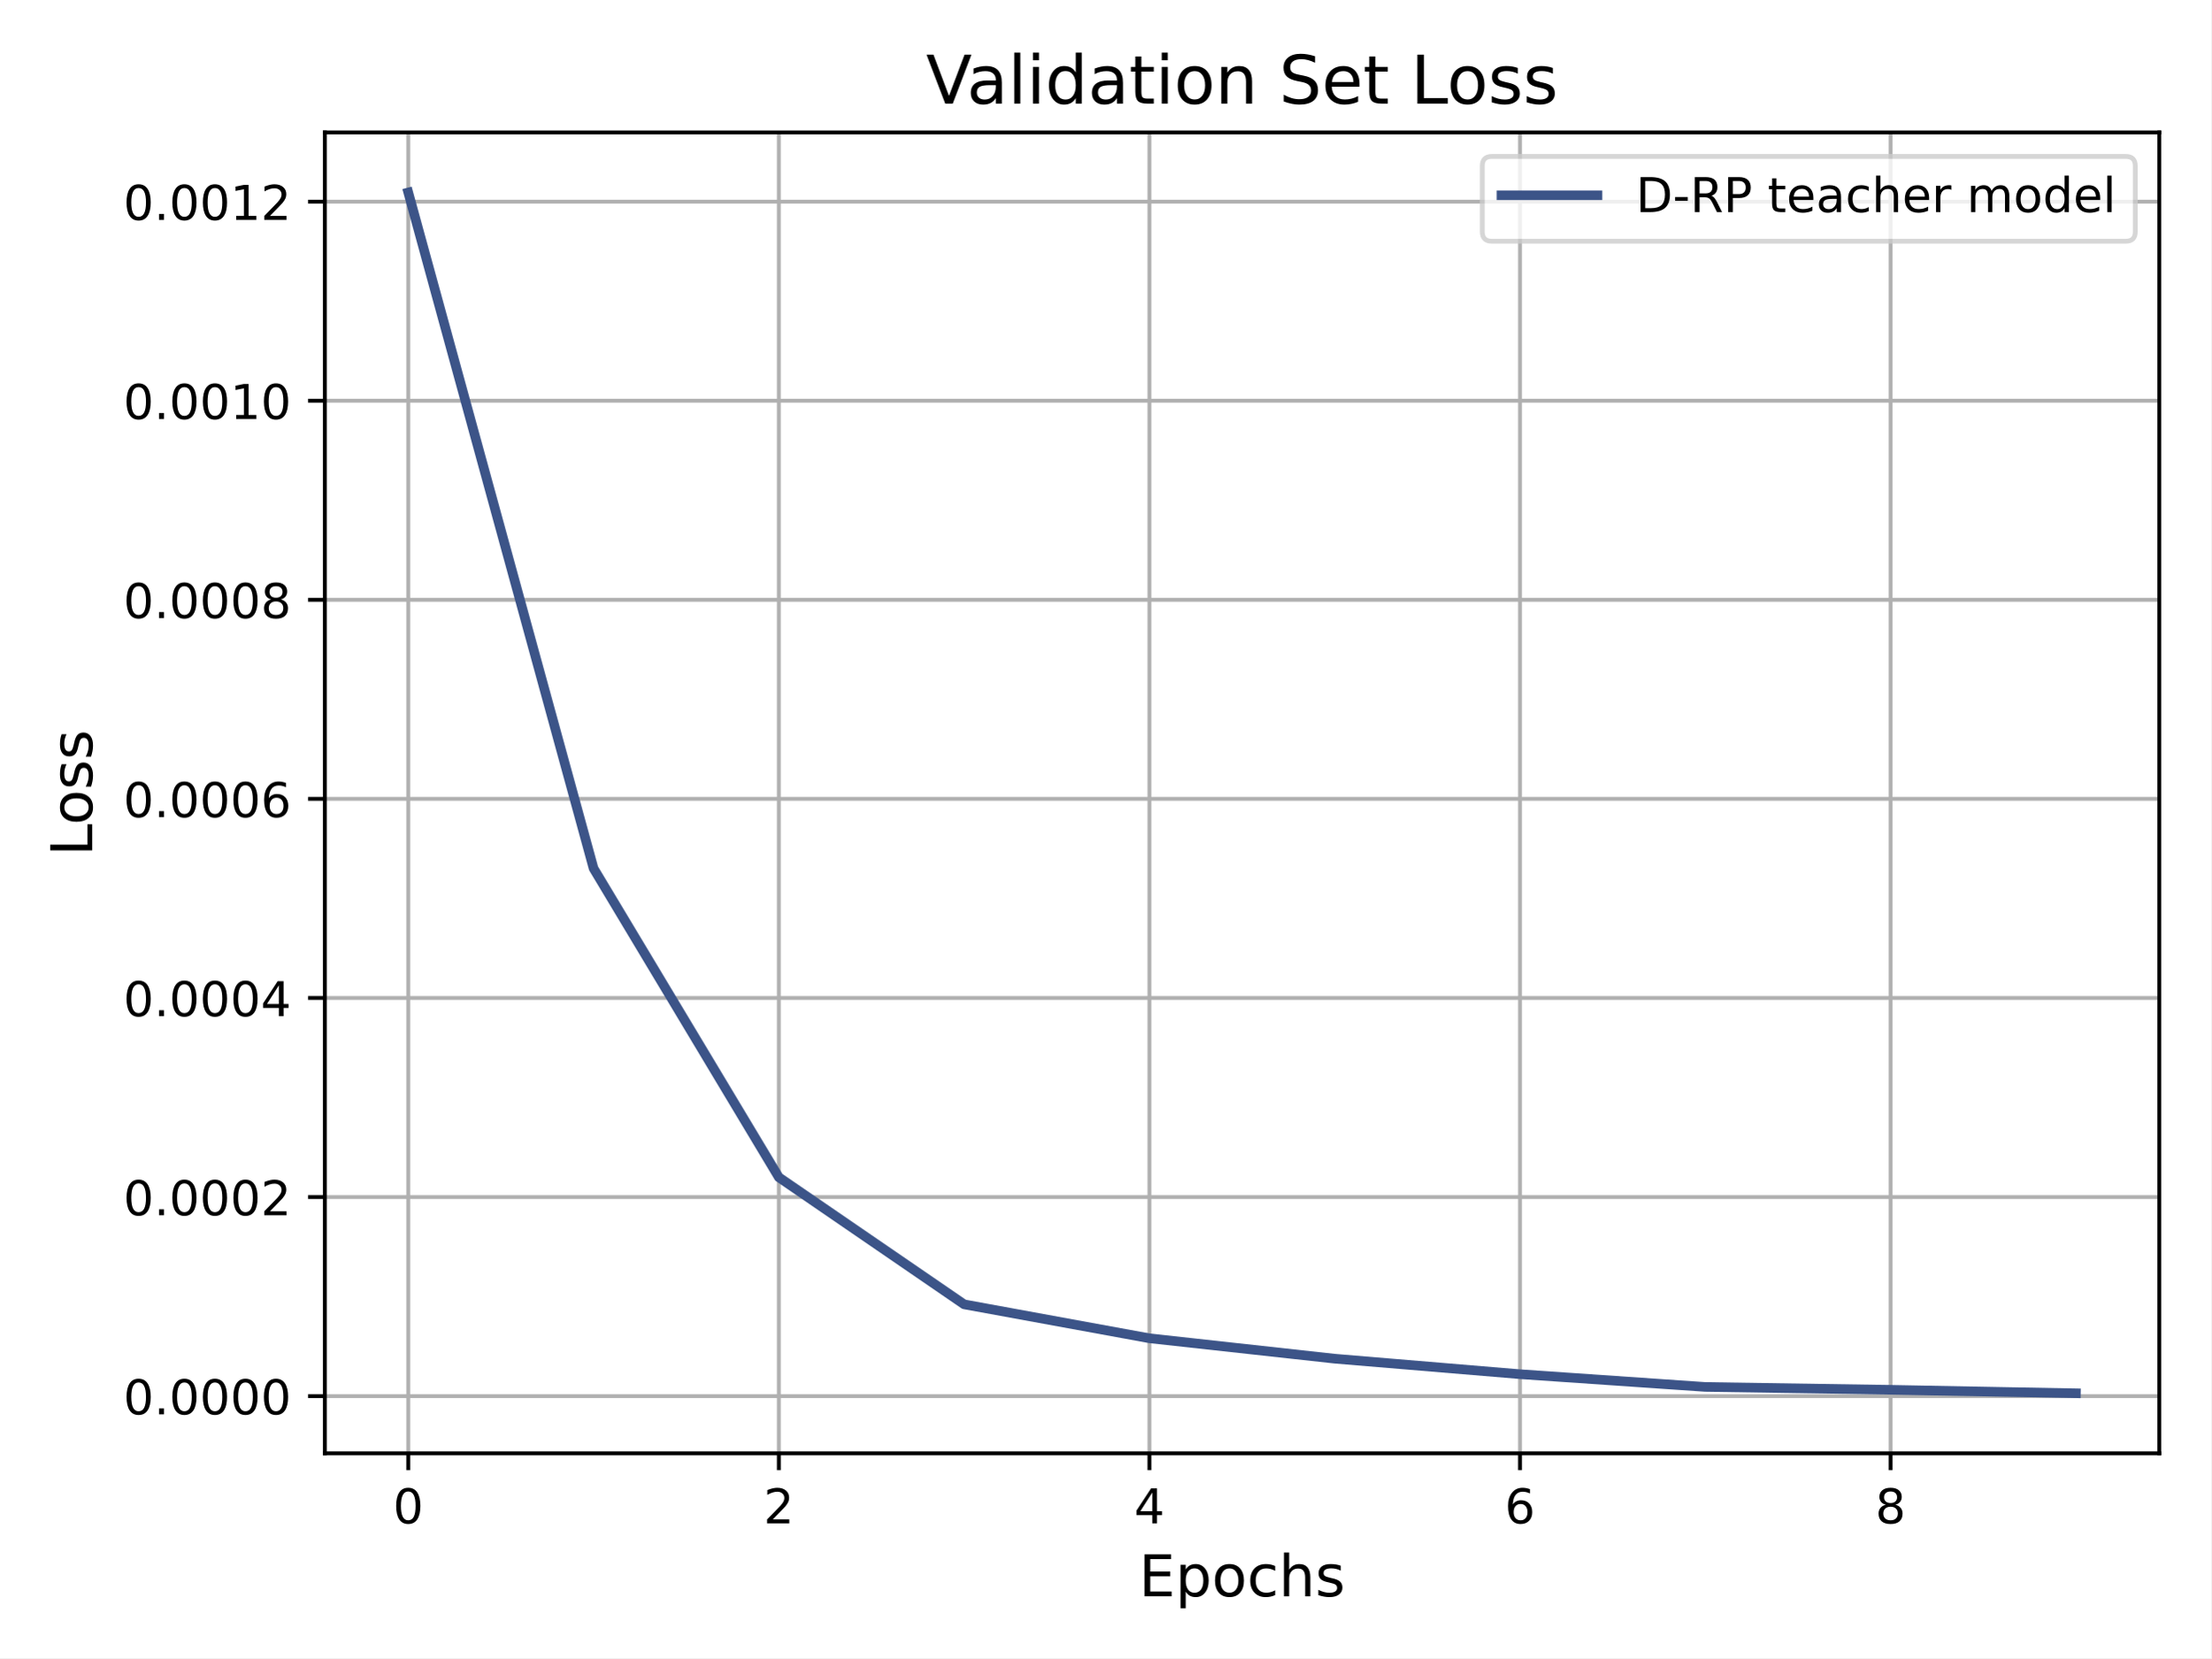
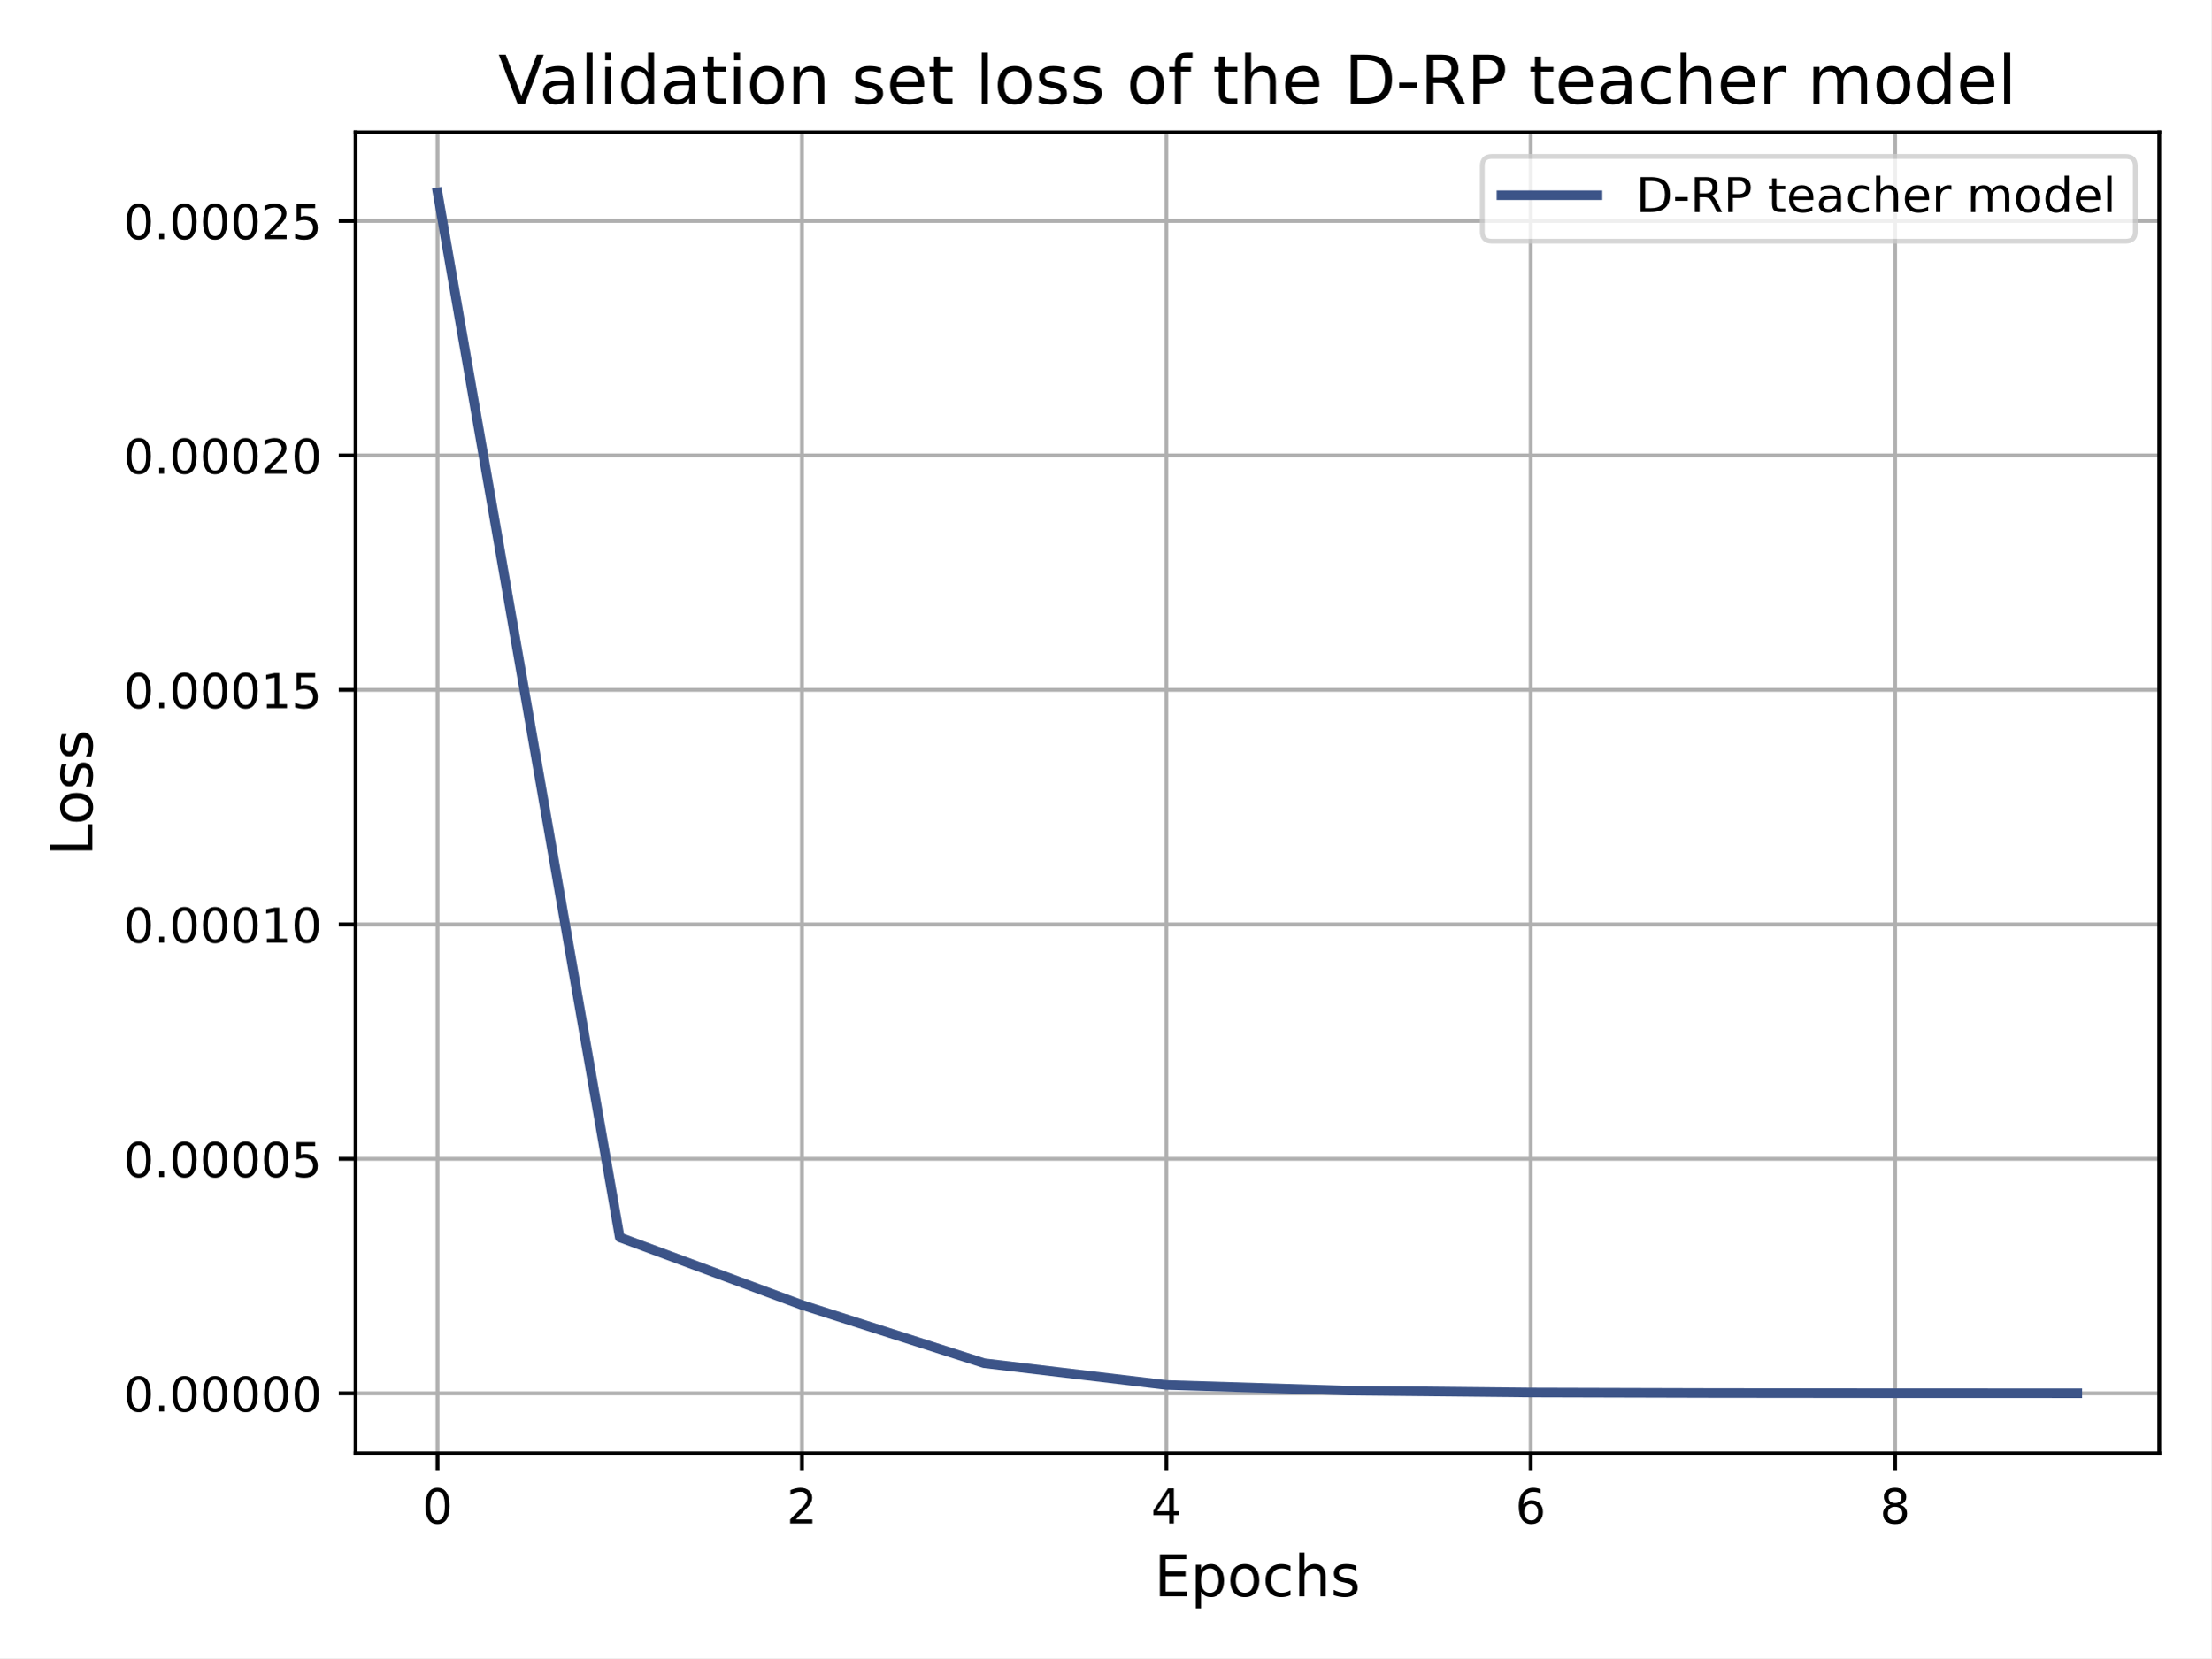
<svg xmlns="http://www.w3.org/2000/svg" xmlns:xlink="http://www.w3.org/1999/xlink" width="460.8pt" height="345.6pt" viewBox="0 0 460.8 345.6" version="1.1">
  <defs>
    <style type="text/css">*{stroke-linejoin: round; stroke-linecap: butt}</style>
  </defs>
  <g id="figure_1">
    <g id="patch_1">
      <path d="M 0 345.6  L 460.8 345.6  L 460.8 0  L 0 0  z " style="fill: #ffffff" />
    </g>
    <g id="axes_1">
      <g id="patch_2">
-         <path d="M 67.7 302.92  L 450 302.92  L 450 27.6  L 67.7 27.6  z " style="fill: #ffffff" />
+         <path d="M 74.09 302.92  L 450 302.92  L 450 27.6  L 74.09 27.6  z " style="fill: #ffffff" />
      </g>
      <g id="matplotlib.axis_1">
        <g id="xtick_1">
          <g id="line2d_1">
-             <path d="M 85.077 302.92  L 85.077 27.6  " clip-path="url(#p0c17737731)" style="fill: none; stroke: #b0b0b0; stroke-width: 0.8; stroke-linecap: square" />
+             <path d="M 91.177 302.92  L 91.177 27.6  " clip-path="url(#p34376046c5)" style="fill: none; stroke: #b0b0b0; stroke-width: 0.8; stroke-linecap: square" />
          </g>
          <g id="line2d_2">
            <defs>
-               <path id="m0d23c3c24a" d="M 0 0  L 0 3.5  " style="stroke: #000000; stroke-width: 0.8" />
+               <path id="m41cf07ae36" d="M 0 0  L 0 3.5  " style="stroke: #000000; stroke-width: 0.8" />
            </defs>
            <g>
-               <use xlink:href="#m0d23c3c24a" x="85.077" y="302.92" style="stroke: #000000; stroke-width: 0.8" />
+               <use xlink:href="#m41cf07ae36" x="91.177" y="302.92" style="stroke: #000000; stroke-width: 0.8" />
            </g>
          </g>
          <g id="text_1">
-             <g transform="translate(81.89602 317.5184)scale(0.1 -0.1)">
+             <g transform="translate(87.99557 317.5184)scale(0.1 -0.1)">
              <defs>
                <path id="DejaVuSans-30" d="M 2034 4250  Q 1547 4250 1301 3770  Q 1056 3291 1056 2328  Q 1056 1369 1301 889  Q 1547 409 2034 409  Q 2525 409 2770 889  Q 3016 1369 3016 2328  Q 3016 3291 2770 3770  Q 2525 4250 2034 4250  z M 2034 4750  Q 2819 4750 3233 4129  Q 3647 3509 3647 2328  Q 3647 1150 3233 529  Q 2819 -91 2034 -91  Q 1250 -91 836 529  Q 422 1150 422 2328  Q 422 3509 836 4129  Q 1250 4750 2034 4750  z " transform="scale(0.015625)" />
              </defs>
              <use xlink:href="#DejaVuSans-30" />
            </g>
          </g>
        </g>
        <g id="xtick_2">
          <g id="line2d_3">
-             <path d="M 162.31 302.92  L 162.31 27.6  " clip-path="url(#p0c17737731)" style="fill: none; stroke: #b0b0b0; stroke-width: 0.8; stroke-linecap: square" />
+             <path d="M 167.118 302.92  L 167.118 27.6  " clip-path="url(#p34376046c5)" style="fill: none; stroke: #b0b0b0; stroke-width: 0.8; stroke-linecap: square" />
          </g>
          <g id="line2d_4">
            <g>
-               <use xlink:href="#m0d23c3c24a" x="162.31" y="302.92" style="stroke: #000000; stroke-width: 0.8" />
+               <use xlink:href="#m41cf07ae36" x="167.118" y="302.92" style="stroke: #000000; stroke-width: 0.8" />
            </g>
          </g>
          <g id="text_2">
-             <g transform="translate(159.1283 317.5184)scale(0.1 -0.1)">
+             <g transform="translate(163.937 317.5184)scale(0.1 -0.1)">
              <defs>
                <path id="DejaVuSans-32" d="M 1228 531  L 3431 531  L 3431 0  L 469 0  L 469 531  Q 828 903 1448 1529  Q 2069 2156 2228 2338  Q 2531 2678 2651 2914  Q 2772 3150 2772 3378  Q 2772 3750 2511 3984  Q 2250 4219 1831 4219  Q 1534 4219 1204 4116  Q 875 4013 500 3803  L 500 4441  Q 881 4594 1212 4672  Q 1544 4750 1819 4750  Q 2544 4750 2975 4387  Q 3406 4025 3406 3419  Q 3406 3131 3298 2873  Q 3191 2616 2906 2266  Q 2828 2175 2409 1742  Q 1991 1309 1228 531  z " transform="scale(0.015625)" />
              </defs>
              <use xlink:href="#DejaVuSans-32" />
            </g>
          </g>
        </g>
        <g id="xtick_3">
          <g id="line2d_5">
-             <path d="M 239.542 302.92  L 239.542 27.6  " clip-path="url(#p0c17737731)" style="fill: none; stroke: #b0b0b0; stroke-width: 0.8; stroke-linecap: square" />
+             <path d="M 243.06 302.92  L 243.06 27.6  " clip-path="url(#p34376046c5)" style="fill: none; stroke: #b0b0b0; stroke-width: 0.8; stroke-linecap: square" />
          </g>
          <g id="line2d_6">
            <g>
-               <use xlink:href="#m0d23c3c24a" x="239.542" y="302.92" style="stroke: #000000; stroke-width: 0.8" />
+               <use xlink:href="#m41cf07ae36" x="243.06" y="302.92" style="stroke: #000000; stroke-width: 0.8" />
            </g>
          </g>
          <g id="text_3">
-             <g transform="translate(236.3607 317.5184)scale(0.1 -0.1)">
+             <g transform="translate(239.8784 317.5184)scale(0.1 -0.1)">
              <defs>
                <path id="DejaVuSans-34" d="M 2419 4116  L 825 1625  L 2419 1625  L 2419 4116  z M 2253 4666  L 3047 4666  L 3047 1625  L 3713 1625  L 3713 1100  L 3047 1100  L 3047 0  L 2419 0  L 2419 1100  L 313 1100  L 313 1709  L 2253 4666  z " transform="scale(0.015625)" />
              </defs>
              <use xlink:href="#DejaVuSans-34" />
            </g>
          </g>
        </g>
        <g id="xtick_4">
          <g id="line2d_7">
-             <path d="M 316.774 302.92  L 316.774 27.6  " clip-path="url(#p0c17737731)" style="fill: none; stroke: #b0b0b0; stroke-width: 0.8; stroke-linecap: square" />
+             <path d="M 319.001 302.92  L 319.001 27.6  " clip-path="url(#p34376046c5)" style="fill: none; stroke: #b0b0b0; stroke-width: 0.8; stroke-linecap: square" />
          </g>
          <g id="line2d_8">
            <g>
-               <use xlink:href="#m0d23c3c24a" x="316.774" y="302.92" style="stroke: #000000; stroke-width: 0.8" />
+               <use xlink:href="#m41cf07ae36" x="319.001" y="302.92" style="stroke: #000000; stroke-width: 0.8" />
            </g>
          </g>
          <g id="text_4">
-             <g transform="translate(313.593 317.5184)scale(0.1 -0.1)">
+             <g transform="translate(315.8198 317.5184)scale(0.1 -0.1)">
              <defs>
                <path id="DejaVuSans-36" d="M 2113 2584  Q 1688 2584 1439 2293  Q 1191 2003 1191 1497  Q 1191 994 1439 701  Q 1688 409 2113 409  Q 2538 409 2786 701  Q 3034 994 3034 1497  Q 3034 2003 2786 2293  Q 2538 2584 2113 2584  z M 3366 4563  L 3366 3988  Q 3128 4100 2886 4159  Q 2644 4219 2406 4219  Q 1781 4219 1451 3797  Q 1122 3375 1075 2522  Q 1259 2794 1537 2939  Q 1816 3084 2150 3084  Q 2853 3084 3261 2657  Q 3669 2231 3669 1497  Q 3669 778 3244 343  Q 2819 -91 2113 -91  Q 1303 -91 875 529  Q 447 1150 447 2328  Q 447 3434 972 4092  Q 1497 4750 2381 4750  Q 2619 4750 2861 4703  Q 3103 4656 3366 4563  z " transform="scale(0.015625)" />
              </defs>
              <use xlink:href="#DejaVuSans-36" />
            </g>
          </g>
        </g>
        <g id="xtick_5">
          <g id="line2d_9">
-             <path d="M 394.007 302.92  L 394.007 27.6  " clip-path="url(#p0c17737731)" style="fill: none; stroke: #b0b0b0; stroke-width: 0.8; stroke-linecap: square" />
+             <path d="M 394.942 302.92  L 394.942 27.6  " clip-path="url(#p34376046c5)" style="fill: none; stroke: #b0b0b0; stroke-width: 0.8; stroke-linecap: square" />
          </g>
          <g id="line2d_10">
            <g>
-               <use xlink:href="#m0d23c3c24a" x="394.007" y="302.92" style="stroke: #000000; stroke-width: 0.8" />
+               <use xlink:href="#m41cf07ae36" x="394.942" y="302.92" style="stroke: #000000; stroke-width: 0.8" />
            </g>
          </g>
          <g id="text_5">
-             <g transform="translate(390.8253 317.5184)scale(0.1 -0.1)">
+             <g transform="translate(391.7612 317.5184)scale(0.1 -0.1)">
              <defs>
                <path id="DejaVuSans-38" d="M 2034 2216  Q 1584 2216 1326 1975  Q 1069 1734 1069 1313  Q 1069 891 1326 650  Q 1584 409 2034 409  Q 2484 409 2743 651  Q 3003 894 3003 1313  Q 3003 1734 2745 1975  Q 2488 2216 2034 2216  z M 1403 2484  Q 997 2584 770 2862  Q 544 3141 544 3541  Q 544 4100 942 4425  Q 1341 4750 2034 4750  Q 2731 4750 3128 4425  Q 3525 4100 3525 3541  Q 3525 3141 3298 2862  Q 3072 2584 2669 2484  Q 3125 2378 3379 2068  Q 3634 1759 3634 1313  Q 3634 634 3220 271  Q 2806 -91 2034 -91  Q 1263 -91 848 271  Q 434 634 434 1313  Q 434 1759 690 2068  Q 947 2378 1403 2484  z M 1172 3481  Q 1172 3119 1398 2916  Q 1625 2713 2034 2713  Q 2441 2713 2670 2916  Q 2900 3119 2900 3481  Q 2900 3844 2670 4047  Q 2441 4250 2034 4250  Q 1625 4250 1398 4047  Q 1172 3844 1172 3481  z " transform="scale(0.015625)" />
              </defs>
              <use xlink:href="#DejaVuSans-38" />
            </g>
          </g>
        </g>
        <g id="text_6">
-           <g transform="translate(237.3512 332.7163)scale(0.12 -0.12)">
+           <g transform="translate(240.5462 332.7163)scale(0.12 -0.12)">
            <defs>
              <path id="DejaVuSans-45" d="M 628 4666  L 3578 4666  L 3578 4134  L 1259 4134  L 1259 2753  L 3481 2753  L 3481 2222  L 1259 2222  L 1259 531  L 3634 531  L 3634 0  L 628 0  L 628 4666  z " transform="scale(0.015625)" />
              <path id="DejaVuSans-70" d="M 1159 525  L 1159 -1331  L 581 -1331  L 581 3500  L 1159 3500  L 1159 2969  Q 1341 3281 1617 3432  Q 1894 3584 2278 3584  Q 2916 3584 3314 3078  Q 3713 2572 3713 1747  Q 3713 922 3314 415  Q 2916 -91 2278 -91  Q 1894 -91 1617 61  Q 1341 213 1159 525  z M 3116 1747  Q 3116 2381 2855 2742  Q 2594 3103 2138 3103  Q 1681 3103 1420 2742  Q 1159 2381 1159 1747  Q 1159 1113 1420 752  Q 1681 391 2138 391  Q 2594 391 2855 752  Q 3116 1113 3116 1747  z " transform="scale(0.015625)" />
              <path id="DejaVuSans-6f" d="M 1959 3097  Q 1497 3097 1228 2736  Q 959 2375 959 1747  Q 959 1119 1226 758  Q 1494 397 1959 397  Q 2419 397 2687 759  Q 2956 1122 2956 1747  Q 2956 2369 2687 2733  Q 2419 3097 1959 3097  z M 1959 3584  Q 2709 3584 3137 3096  Q 3566 2609 3566 1747  Q 3566 888 3137 398  Q 2709 -91 1959 -91  Q 1206 -91 779 398  Q 353 888 353 1747  Q 353 2609 779 3096  Q 1206 3584 1959 3584  z " transform="scale(0.015625)" />
              <path id="DejaVuSans-63" d="M 3122 3366  L 3122 2828  Q 2878 2963 2633 3030  Q 2388 3097 2138 3097  Q 1578 3097 1268 2742  Q 959 2388 959 1747  Q 959 1106 1268 751  Q 1578 397 2138 397  Q 2388 397 2633 464  Q 2878 531 3122 666  L 3122 134  Q 2881 22 2623 -34  Q 2366 -91 2075 -91  Q 1284 -91 818 406  Q 353 903 353 1747  Q 353 2603 823 3093  Q 1294 3584 2113 3584  Q 2378 3584 2631 3529  Q 2884 3475 3122 3366  z " transform="scale(0.015625)" />
              <path id="DejaVuSans-68" d="M 3513 2113  L 3513 0  L 2938 0  L 2938 2094  Q 2938 2591 2744 2837  Q 2550 3084 2163 3084  Q 1697 3084 1428 2787  Q 1159 2491 1159 1978  L 1159 0  L 581 0  L 581 4863  L 1159 4863  L 1159 2956  Q 1366 3272 1645 3428  Q 1925 3584 2291 3584  Q 2894 3584 3203 3211  Q 3513 2838 3513 2113  z " transform="scale(0.015625)" />
              <path id="DejaVuSans-73" d="M 2834 3397  L 2834 2853  Q 2591 2978 2328 3040  Q 2066 3103 1784 3103  Q 1356 3103 1142 2972  Q 928 2841 928 2578  Q 928 2378 1081 2264  Q 1234 2150 1697 2047  L 1894 2003  Q 2506 1872 2764 1633  Q 3022 1394 3022 966  Q 3022 478 2636 193  Q 2250 -91 1575 -91  Q 1294 -91 989 -36  Q 684 19 347 128  L 347 722  Q 666 556 975 473  Q 1284 391 1588 391  Q 1994 391 2212 530  Q 2431 669 2431 922  Q 2431 1156 2273 1281  Q 2116 1406 1581 1522  L 1381 1569  Q 847 1681 609 1914  Q 372 2147 372 2553  Q 372 3047 722 3315  Q 1072 3584 1716 3584  Q 2034 3584 2315 3537  Q 2597 3491 2834 3397  z " transform="scale(0.015625)" />
            </defs>
            <use xlink:href="#DejaVuSans-45" />
            <use xlink:href="#DejaVuSans-70" x="63.184" />
            <use xlink:href="#DejaVuSans-6f" x="126.66" />
            <use xlink:href="#DejaVuSans-63" x="187.842" />
            <use xlink:href="#DejaVuSans-68" x="242.822" />
            <use xlink:href="#DejaVuSans-73" x="306.201" />
          </g>
        </g>
      </g>
      <g id="matplotlib.axis_2">
        <g id="ytick_1">
          <g id="line2d_11">
-             <path d="M 67.7 290.996  L 450 290.996  " clip-path="url(#p0c17737731)" style="fill: none; stroke: #b0b0b0; stroke-width: 0.8; stroke-linecap: square" />
+             <path d="M 74.09 290.419  L 450 290.419  " clip-path="url(#p34376046c5)" style="fill: none; stroke: #b0b0b0; stroke-width: 0.8; stroke-linecap: square" />
          </g>
          <g id="line2d_12">
            <defs>
-               <path id="m2be91c7601" d="M 0 0  L -3.5 0  " style="stroke: #000000; stroke-width: 0.8" />
+               <path id="md890b40664" d="M 0 0  L -3.5 0  " style="stroke: #000000; stroke-width: 0.8" />
            </defs>
            <g>
-               <use xlink:href="#m2be91c7601" x="67.7" y="290.996" style="stroke: #000000; stroke-width: 0.8" />
+               <use xlink:href="#md890b40664" x="74.09" y="290.419" style="stroke: #000000; stroke-width: 0.8" />
            </g>
          </g>
          <g id="text_7">
-             <g transform="translate(25.70938 294.7949)scale(0.1 -0.1)">
+             <g transform="translate(25.73688 294.218)scale(0.1 -0.1)">
              <defs>
                <path id="DejaVuSans-2e" d="M 684 794  L 1344 794  L 1344 0  L 684 0  L 684 794  z " transform="scale(0.015625)" />
              </defs>
              <use xlink:href="#DejaVuSans-30" />
              <use xlink:href="#DejaVuSans-2e" x="63.623" />
              <use xlink:href="#DejaVuSans-30" x="95.41" />
              <use xlink:href="#DejaVuSans-30" x="159.033" />
              <use xlink:href="#DejaVuSans-30" x="222.656" />
              <use xlink:href="#DejaVuSans-30" x="286.279" />
+               <use xlink:href="#DejaVuSans-30" x="349.902" />
            </g>
          </g>
        </g>
        <g id="ytick_2">
          <g id="line2d_13">
-             <path d="M 67.7 249.501  L 450 249.501  " clip-path="url(#p0c17737731)" style="fill: none; stroke: #b0b0b0; stroke-width: 0.8; stroke-linecap: square" />
+             <path d="M 74.09 241.544  L 450 241.544  " clip-path="url(#p34376046c5)" style="fill: none; stroke: #b0b0b0; stroke-width: 0.8; stroke-linecap: square" />
          </g>
          <g id="line2d_14">
            <g>
-               <use xlink:href="#m2be91c7601" x="67.7" y="249.501" style="stroke: #000000; stroke-width: 0.8" />
+               <use xlink:href="#md890b40664" x="74.09" y="241.544" style="stroke: #000000; stroke-width: 0.8" />
            </g>
          </g>
          <g id="text_8">
-             <g transform="translate(25.70938 253.3002)scale(0.1 -0.1)">
-               <use xlink:href="#DejaVuSans-30" />
-               <use xlink:href="#DejaVuSans-2e" x="63.623" />
-               <use xlink:href="#DejaVuSans-30" x="95.41" />
-               <use xlink:href="#DejaVuSans-30" x="159.033" />
-               <use xlink:href="#DejaVuSans-30" x="222.656" />
-               <use xlink:href="#DejaVuSans-32" x="286.279" />
+             <g transform="translate(25.73688 245.3433)scale(0.1 -0.1)">
+               <defs>
+                 <path id="DejaVuSans-35" d="M 691 4666  L 3169 4666  L 3169 4134  L 1269 4134  L 1269 2991  Q 1406 3038 1543 3061  Q 1681 3084 1819 3084  Q 2600 3084 3056 2656  Q 3513 2228 3513 1497  Q 3513 744 3044 326  Q 2575 -91 1722 -91  Q 1428 -91 1123 -41  Q 819 9 494 109  L 494 744  Q 775 591 1075 516  Q 1375 441 1709 441  Q 2250 441 2565 725  Q 2881 1009 2881 1497  Q 2881 1984 2565 2268  Q 2250 2553 1709 2553  Q 1456 2553 1204 2497  Q 953 2441 691 2322  L 691 4666  z " transform="scale(0.015625)" />
+               </defs>
+               <use xlink:href="#DejaVuSans-30" />
+               <use xlink:href="#DejaVuSans-2e" x="63.623" />
+               <use xlink:href="#DejaVuSans-30" x="95.41" />
+               <use xlink:href="#DejaVuSans-30" x="159.033" />
+               <use xlink:href="#DejaVuSans-30" x="222.656" />
+               <use xlink:href="#DejaVuSans-30" x="286.279" />
+               <use xlink:href="#DejaVuSans-35" x="349.902" />
            </g>
          </g>
        </g>
        <g id="ytick_3">
          <g id="line2d_15">
-             <path d="M 67.7 208.006  L 450 208.006  " clip-path="url(#p0c17737731)" style="fill: none; stroke: #b0b0b0; stroke-width: 0.8; stroke-linecap: square" />
+             <path d="M 74.09 192.669  L 450 192.669  " clip-path="url(#p34376046c5)" style="fill: none; stroke: #b0b0b0; stroke-width: 0.8; stroke-linecap: square" />
          </g>
          <g id="line2d_16">
            <g>
-               <use xlink:href="#m2be91c7601" x="67.7" y="208.006" style="stroke: #000000; stroke-width: 0.8" />
+               <use xlink:href="#md890b40664" x="74.09" y="192.669" style="stroke: #000000; stroke-width: 0.8" />
            </g>
          </g>
          <g id="text_9">
-             <g transform="translate(25.70938 211.8056)scale(0.1 -0.1)">
-               <use xlink:href="#DejaVuSans-30" />
-               <use xlink:href="#DejaVuSans-2e" x="63.623" />
-               <use xlink:href="#DejaVuSans-30" x="95.41" />
-               <use xlink:href="#DejaVuSans-30" x="159.033" />
-               <use xlink:href="#DejaVuSans-30" x="222.656" />
-               <use xlink:href="#DejaVuSans-34" x="286.279" />
+             <g transform="translate(25.73688 196.4686)scale(0.1 -0.1)">
+               <defs>
+                 <path id="DejaVuSans-31" d="M 794 531  L 1825 531  L 1825 4091  L 703 3866  L 703 4441  L 1819 4666  L 2450 4666  L 2450 531  L 3481 531  L 3481 0  L 794 0  L 794 531  z " transform="scale(0.015625)" />
+               </defs>
+               <use xlink:href="#DejaVuSans-30" />
+               <use xlink:href="#DejaVuSans-2e" x="63.623" />
+               <use xlink:href="#DejaVuSans-30" x="95.41" />
+               <use xlink:href="#DejaVuSans-30" x="159.033" />
+               <use xlink:href="#DejaVuSans-30" x="222.656" />
+               <use xlink:href="#DejaVuSans-31" x="286.279" />
+               <use xlink:href="#DejaVuSans-30" x="349.902" />
            </g>
          </g>
        </g>
        <g id="ytick_4">
          <g id="line2d_17">
-             <path d="M 67.7 166.512  L 450 166.512  " clip-path="url(#p0c17737731)" style="fill: none; stroke: #b0b0b0; stroke-width: 0.8; stroke-linecap: square" />
+             <path d="M 74.09 143.795  L 450 143.795  " clip-path="url(#p34376046c5)" style="fill: none; stroke: #b0b0b0; stroke-width: 0.8; stroke-linecap: square" />
          </g>
          <g id="line2d_18">
            <g>
-               <use xlink:href="#m2be91c7601" x="67.7" y="166.512" style="stroke: #000000; stroke-width: 0.8" />
+               <use xlink:href="#md890b40664" x="74.09" y="143.795" style="stroke: #000000; stroke-width: 0.8" />
            </g>
          </g>
          <g id="text_10">
-             <g transform="translate(25.70938 170.3109)scale(0.1 -0.1)">
-               <use xlink:href="#DejaVuSans-30" />
-               <use xlink:href="#DejaVuSans-2e" x="63.623" />
-               <use xlink:href="#DejaVuSans-30" x="95.41" />
-               <use xlink:href="#DejaVuSans-30" x="159.033" />
-               <use xlink:href="#DejaVuSans-30" x="222.656" />
-               <use xlink:href="#DejaVuSans-36" x="286.279" />
+             <g transform="translate(25.73688 147.5939)scale(0.1 -0.1)">
+               <use xlink:href="#DejaVuSans-30" />
+               <use xlink:href="#DejaVuSans-2e" x="63.623" />
+               <use xlink:href="#DejaVuSans-30" x="95.41" />
+               <use xlink:href="#DejaVuSans-30" x="159.033" />
+               <use xlink:href="#DejaVuSans-30" x="222.656" />
+               <use xlink:href="#DejaVuSans-31" x="286.279" />
+               <use xlink:href="#DejaVuSans-35" x="349.902" />
            </g>
          </g>
        </g>
        <g id="ytick_5">
          <g id="line2d_19">
-             <path d="M 67.7 125.017  L 450 125.017  " clip-path="url(#p0c17737731)" style="fill: none; stroke: #b0b0b0; stroke-width: 0.8; stroke-linecap: square" />
+             <path d="M 74.09 94.92  L 450 94.92  " clip-path="url(#p34376046c5)" style="fill: none; stroke: #b0b0b0; stroke-width: 0.8; stroke-linecap: square" />
          </g>
          <g id="line2d_20">
            <g>
-               <use xlink:href="#m2be91c7601" x="67.7" y="125.017" style="stroke: #000000; stroke-width: 0.8" />
+               <use xlink:href="#md890b40664" x="74.09" y="94.92" style="stroke: #000000; stroke-width: 0.8" />
            </g>
          </g>
          <g id="text_11">
-             <g transform="translate(25.70938 128.8162)scale(0.1 -0.1)">
-               <use xlink:href="#DejaVuSans-30" />
-               <use xlink:href="#DejaVuSans-2e" x="63.623" />
-               <use xlink:href="#DejaVuSans-30" x="95.41" />
-               <use xlink:href="#DejaVuSans-30" x="159.033" />
-               <use xlink:href="#DejaVuSans-30" x="222.656" />
-               <use xlink:href="#DejaVuSans-38" x="286.279" />
+             <g transform="translate(25.73688 98.71927)scale(0.1 -0.1)">
+               <use xlink:href="#DejaVuSans-30" />
+               <use xlink:href="#DejaVuSans-2e" x="63.623" />
+               <use xlink:href="#DejaVuSans-30" x="95.41" />
+               <use xlink:href="#DejaVuSans-30" x="159.033" />
+               <use xlink:href="#DejaVuSans-30" x="222.656" />
+               <use xlink:href="#DejaVuSans-32" x="286.279" />
+               <use xlink:href="#DejaVuSans-30" x="349.902" />
            </g>
          </g>
        </g>
        <g id="ytick_6">
          <g id="line2d_21">
-             <path d="M 67.7 83.522  L 450 83.522  " clip-path="url(#p0c17737731)" style="fill: none; stroke: #b0b0b0; stroke-width: 0.8; stroke-linecap: square" />
+             <path d="M 74.09 46.045  L 450 46.045  " clip-path="url(#p34376046c5)" style="fill: none; stroke: #b0b0b0; stroke-width: 0.8; stroke-linecap: square" />
          </g>
          <g id="line2d_22">
            <g>
-               <use xlink:href="#m2be91c7601" x="67.7" y="83.522" style="stroke: #000000; stroke-width: 0.8" />
+               <use xlink:href="#md890b40664" x="74.09" y="46.045" style="stroke: #000000; stroke-width: 0.8" />
            </g>
          </g>
          <g id="text_12">
-             <g transform="translate(25.70938 87.32152)scale(0.1 -0.1)">
-               <defs>
-                 <path id="DejaVuSans-31" d="M 794 531  L 1825 531  L 1825 4091  L 703 3866  L 703 4441  L 1819 4666  L 2450 4666  L 2450 531  L 3481 531  L 3481 0  L 794 0  L 794 531  z " transform="scale(0.015625)" />
-               </defs>
-               <use xlink:href="#DejaVuSans-30" />
-               <use xlink:href="#DejaVuSans-2e" x="63.623" />
-               <use xlink:href="#DejaVuSans-30" x="95.41" />
-               <use xlink:href="#DejaVuSans-30" x="159.033" />
-               <use xlink:href="#DejaVuSans-31" x="222.656" />
-               <use xlink:href="#DejaVuSans-30" x="286.279" />
-             </g>
-           </g>
-         </g>
-         <g id="ytick_7">
-           <g id="line2d_23">
-             <path d="M 67.7 42.028  L 450 42.028  " clip-path="url(#p0c17737731)" style="fill: none; stroke: #b0b0b0; stroke-width: 0.8; stroke-linecap: square" />
-           </g>
-           <g id="line2d_24">
-             <g>
-               <use xlink:href="#m2be91c7601" x="67.7" y="42.028" style="stroke: #000000; stroke-width: 0.8" />
-             </g>
-           </g>
-           <g id="text_13">
-             <g transform="translate(25.70938 45.82684)scale(0.1 -0.1)">
-               <use xlink:href="#DejaVuSans-30" />
-               <use xlink:href="#DejaVuSans-2e" x="63.623" />
-               <use xlink:href="#DejaVuSans-30" x="95.41" />
-               <use xlink:href="#DejaVuSans-30" x="159.033" />
-               <use xlink:href="#DejaVuSans-31" x="222.656" />
+             <g transform="translate(25.73688 49.84458)scale(0.1 -0.1)">
+               <use xlink:href="#DejaVuSans-30" />
+               <use xlink:href="#DejaVuSans-2e" x="63.623" />
+               <use xlink:href="#DejaVuSans-30" x="95.41" />
+               <use xlink:href="#DejaVuSans-30" x="159.033" />
+               <use xlink:href="#DejaVuSans-30" x="222.656" />
              <use xlink:href="#DejaVuSans-32" x="286.279" />
-             </g>
-           </g>
-         </g>
-         <g id="text_14">
-           <g transform="translate(19.21375 178.4206)rotate(-90)scale(0.12 -0.12)">
+               <use xlink:href="#DejaVuSans-35" x="349.902" />
+             </g>
+           </g>
+         </g>
+         <g id="text_13">
+           <g transform="translate(19.24125 178.4206)rotate(-90)scale(0.12 -0.12)">
            <defs>
              <path id="DejaVuSans-4c" d="M 628 4666  L 1259 4666  L 1259 531  L 3531 531  L 3531 0  L 628 0  L 628 4666  z " transform="scale(0.015625)" />
            </defs>
            <use xlink:href="#DejaVuSans-4c" />
            <use xlink:href="#DejaVuSans-6f" x="53.963" />
            <use xlink:href="#DejaVuSans-73" x="115.145" />
            <use xlink:href="#DejaVuSans-73" x="167.244" />
          </g>
        </g>
      </g>
-       <g id="line2d_25">
-         <path d="M 85.077 40.115  L 123.693 180.992  L 162.31 245.387  L 200.926 271.87  L 239.542 278.944  L 278.158 283.197  L 316.774 286.428  L 355.39 289.085  L 394.007 289.681  L 432.623 290.405  " clip-path="url(#p0c17737731)" style="fill: none; stroke: #3c5488; stroke-width: 2; stroke-linecap: square" />
+       <g id="line2d_23">
+         <path d="M 91.177 40.115  L 129.148 257.909  L 167.118 271.997  L 205.089 284.137  L 243.06 288.674  L 281.03 289.855  L 319.001 290.25  L 356.972 290.357  L 394.942 290.397  L 432.913 290.405  " clip-path="url(#p34376046c5)" style="fill: none; stroke: #3c5488; stroke-width: 2; stroke-linecap: square" />
      </g>
      <g id="patch_3">
-         <path d="M 67.7 302.92  L 67.7 27.6  " style="fill: none; stroke: #000000; stroke-width: 0.8; stroke-linejoin: miter; stroke-linecap: square" />
+         <path d="M 74.09 302.92  L 74.09 27.6  " style="fill: none; stroke: #000000; stroke-width: 0.8; stroke-linejoin: miter; stroke-linecap: square" />
      </g>
      <g id="patch_4">
        <path d="M 450 302.92  L 450 27.6  " style="fill: none; stroke: #000000; stroke-width: 0.8; stroke-linejoin: miter; stroke-linecap: square" />
      </g>
      <g id="patch_5">
-         <path d="M 67.7 302.92  L 450 302.92  " style="fill: none; stroke: #000000; stroke-width: 0.8; stroke-linejoin: miter; stroke-linecap: square" />
+         <path d="M 74.09 302.92  L 450 302.92  " style="fill: none; stroke: #000000; stroke-width: 0.8; stroke-linejoin: miter; stroke-linecap: square" />
      </g>
      <g id="patch_6">
-         <path d="M 67.7 27.6  L 450 27.6  " style="fill: none; stroke: #000000; stroke-width: 0.8; stroke-linejoin: miter; stroke-linecap: square" />
-       </g>
-       <g id="text_15">
-         <g transform="translate(192.9844 21.6)scale(0.14 -0.14)">
+         <path d="M 74.09 27.6  L 450 27.6  " style="fill: none; stroke: #000000; stroke-width: 0.8; stroke-linejoin: miter; stroke-linecap: square" />
+       </g>
+       <g id="text_14">
+         <g transform="translate(103.8428 21.6)scale(0.14 -0.14)">
          <defs>
            <path id="DejaVuSans-56" d="M 1831 0  L 50 4666  L 709 4666  L 2188 738  L 3669 4666  L 4325 4666  L 2547 0  L 1831 0  z " transform="scale(0.015625)" />
            <path id="DejaVuSans-61" d="M 2194 1759  Q 1497 1759 1228 1600  Q 959 1441 959 1056  Q 959 750 1161 570  Q 1363 391 1709 391  Q 2188 391 2477 730  Q 2766 1069 2766 1631  L 2766 1759  L 2194 1759  z M 3341 1997  L 3341 0  L 2766 0  L 2766 531  Q 2569 213 2275 61  Q 1981 -91 1556 -91  Q 1019 -91 701 211  Q 384 513 384 1019  Q 384 1609 779 1909  Q 1175 2209 1959 2209  L 2766 2209  L 2766 2266  Q 2766 2663 2505 2880  Q 2244 3097 1772 3097  Q 1472 3097 1187 3025  Q 903 2953 641 2809  L 641 3341  Q 956 3463 1253 3523  Q 1550 3584 1831 3584  Q 2591 3584 2966 3190  Q 3341 2797 3341 1997  z " transform="scale(0.015625)" />
            <path id="DejaVuSans-6c" d="M 603 4863  L 1178 4863  L 1178 0  L 603 0  L 603 4863  z " transform="scale(0.015625)" />
            <path id="DejaVuSans-69" d="M 603 3500  L 1178 3500  L 1178 0  L 603 0  L 603 3500  z M 603 4863  L 1178 4863  L 1178 4134  L 603 4134  L 603 4863  z " transform="scale(0.015625)" />
            <path id="DejaVuSans-64" d="M 2906 2969  L 2906 4863  L 3481 4863  L 3481 0  L 2906 0  L 2906 525  Q 2725 213 2448 61  Q 2172 -91 1784 -91  Q 1150 -91 751 415  Q 353 922 353 1747  Q 353 2572 751 3078  Q 1150 3584 1784 3584  Q 2172 3584 2448 3432  Q 2725 3281 2906 2969  z M 947 1747  Q 947 1113 1208 752  Q 1469 391 1925 391  Q 2381 391 2643 752  Q 2906 1113 2906 1747  Q 2906 2381 2643 2742  Q 2381 3103 1925 3103  Q 1469 3103 1208 2742  Q 947 2381 947 1747  z " transform="scale(0.015625)" />
            <path id="DejaVuSans-74" d="M 1172 4494  L 1172 3500  L 2356 3500  L 2356 3053  L 1172 3053  L 1172 1153  Q 1172 725 1289 603  Q 1406 481 1766 481  L 2356 481  L 2356 0  L 1766 0  Q 1100 0 847 248  Q 594 497 594 1153  L 594 3053  L 172 3053  L 172 3500  L 594 3500  L 594 4494  L 1172 4494  z " transform="scale(0.015625)" />
            <path id="DejaVuSans-6e" d="M 3513 2113  L 3513 0  L 2938 0  L 2938 2094  Q 2938 2591 2744 2837  Q 2550 3084 2163 3084  Q 1697 3084 1428 2787  Q 1159 2491 1159 1978  L 1159 0  L 581 0  L 581 3500  L 1159 3500  L 1159 2956  Q 1366 3272 1645 3428  Q 1925 3584 2291 3584  Q 2894 3584 3203 3211  Q 3513 2838 3513 2113  z " transform="scale(0.015625)" />
            <path id="DejaVuSans-20" transform="scale(0.015625)" />
-             <path id="DejaVuSans-53" d="M 3425 4513  L 3425 3897  Q 3066 4069 2747 4153  Q 2428 4238 2131 4238  Q 1616 4238 1336 4038  Q 1056 3838 1056 3469  Q 1056 3159 1242 3001  Q 1428 2844 1947 2747  L 2328 2669  Q 3034 2534 3370 2195  Q 3706 1856 3706 1288  Q 3706 609 3251 259  Q 2797 -91 1919 -91  Q 1588 -91 1214 -16  Q 841 59 441 206  L 441 856  Q 825 641 1194 531  Q 1563 422 1919 422  Q 2459 422 2753 634  Q 3047 847 3047 1241  Q 3047 1584 2836 1778  Q 2625 1972 2144 2069  L 1759 2144  Q 1053 2284 737 2584  Q 422 2884 422 3419  Q 422 4038 858 4394  Q 1294 4750 2059 4750  Q 2388 4750 2728 4690  Q 3069 4631 3425 4513  z " transform="scale(0.015625)" />
            <path id="DejaVuSans-65" d="M 3597 1894  L 3597 1613  L 953 1613  Q 991 1019 1311 708  Q 1631 397 2203 397  Q 2534 397 2845 478  Q 3156 559 3463 722  L 3463 178  Q 3153 47 2828 -22  Q 2503 -91 2169 -91  Q 1331 -91 842 396  Q 353 884 353 1716  Q 353 2575 817 3079  Q 1281 3584 2069 3584  Q 2775 3584 3186 3129  Q 3597 2675 3597 1894  z M 3022 2063  Q 3016 2534 2758 2815  Q 2500 3097 2075 3097  Q 1594 3097 1305 2825  Q 1016 2553 972 2059  L 3022 2063  z " transform="scale(0.015625)" />
+             <path id="DejaVuSans-66" d="M 2375 4863  L 2375 4384  L 1825 4384  Q 1516 4384 1395 4259  Q 1275 4134 1275 3809  L 1275 3500  L 2222 3500  L 2222 3053  L 1275 3053  L 1275 0  L 697 0  L 697 3053  L 147 3053  L 147 3500  L 697 3500  L 697 3744  Q 697 4328 969 4595  Q 1241 4863 1831 4863  L 2375 4863  z " transform="scale(0.015625)" />
+             <path id="DejaVuSans-44" d="M 1259 4147  L 1259 519  L 2022 519  Q 2988 519 3436 956  Q 3884 1394 3884 2338  Q 3884 3275 3436 3711  Q 2988 4147 2022 4147  L 1259 4147  z M 628 4666  L 1925 4666  Q 3281 4666 3915 4102  Q 4550 3538 4550 2338  Q 4550 1131 3912 565  Q 3275 0 1925 0  L 628 0  L 628 4666  z " transform="scale(0.015625)" />
+             <path id="DejaVuSans-2d" d="M 313 2009  L 1997 2009  L 1997 1497  L 313 1497  L 313 2009  z " transform="scale(0.015625)" />
+             <path id="DejaVuSans-52" d="M 2841 2188  Q 3044 2119 3236 1894  Q 3428 1669 3622 1275  L 4263 0  L 3584 0  L 2988 1197  Q 2756 1666 2539 1819  Q 2322 1972 1947 1972  L 1259 1972  L 1259 0  L 628 0  L 628 4666  L 2053 4666  Q 2853 4666 3247 4331  Q 3641 3997 3641 3322  Q 3641 2881 3436 2590  Q 3231 2300 2841 2188  z M 1259 4147  L 1259 2491  L 2053 2491  Q 2509 2491 2742 2702  Q 2975 2913 2975 3322  Q 2975 3731 2742 3939  Q 2509 4147 2053 4147  L 1259 4147  z " transform="scale(0.015625)" />
+             <path id="DejaVuSans-50" d="M 1259 4147  L 1259 2394  L 2053 2394  Q 2494 2394 2734 2622  Q 2975 2850 2975 3272  Q 2975 3691 2734 3919  Q 2494 4147 2053 4147  L 1259 4147  z M 628 4666  L 2053 4666  Q 2838 4666 3239 4311  Q 3641 3956 3641 3272  Q 3641 2581 3239 2228  Q 2838 1875 2053 1875  L 1259 1875  L 1259 0  L 628 0  L 628 4666  z " transform="scale(0.015625)" />
+             <path id="DejaVuSans-72" d="M 2631 2963  Q 2534 3019 2420 3045  Q 2306 3072 2169 3072  Q 1681 3072 1420 2755  Q 1159 2438 1159 1844  L 1159 0  L 581 0  L 581 3500  L 1159 3500  L 1159 2956  Q 1341 3275 1631 3429  Q 1922 3584 2338 3584  Q 2397 3584 2469 3576  Q 2541 3569 2628 3553  L 2631 2963  z " transform="scale(0.015625)" />
+             <path id="DejaVuSans-6d" d="M 3328 2828  Q 3544 3216 3844 3400  Q 4144 3584 4550 3584  Q 5097 3584 5394 3201  Q 5691 2819 5691 2113  L 5691 0  L 5113 0  L 5113 2094  Q 5113 2597 4934 2840  Q 4756 3084 4391 3084  Q 3944 3084 3684 2787  Q 3425 2491 3425 1978  L 3425 0  L 2847 0  L 2847 2094  Q 2847 2600 2669 2842  Q 2491 3084 2119 3084  Q 1678 3084 1418 2786  Q 1159 2488 1159 1978  L 1159 0  L 581 0  L 581 3500  L 1159 3500  L 1159 2956  Q 1356 3278 1631 3431  Q 1906 3584 2284 3584  Q 2666 3584 2933 3390  Q 3200 3197 3328 2828  z " transform="scale(0.015625)" />
          </defs>
          <use xlink:href="#DejaVuSans-56" />
          <use xlink:href="#DejaVuSans-61" x="60.658" />
          <use xlink:href="#DejaVuSans-6c" x="121.938" />
          <use xlink:href="#DejaVuSans-69" x="149.721" />
          <use xlink:href="#DejaVuSans-64" x="177.504" />
          <use xlink:href="#DejaVuSans-61" x="240.98" />
          <use xlink:href="#DejaVuSans-74" x="302.26" />
          <use xlink:href="#DejaVuSans-69" x="341.469" />
          <use xlink:href="#DejaVuSans-6f" x="369.252" />
          <use xlink:href="#DejaVuSans-6e" x="430.434" />
          <use xlink:href="#DejaVuSans-20" x="493.812" />
-           <use xlink:href="#DejaVuSans-53" x="525.6" />
-           <use xlink:href="#DejaVuSans-65" x="589.076" />
-           <use xlink:href="#DejaVuSans-74" x="650.6" />
-           <use xlink:href="#DejaVuSans-20" x="689.809" />
-           <use xlink:href="#DejaVuSans-4c" x="721.596" />
-           <use xlink:href="#DejaVuSans-6f" x="775.559" />
-           <use xlink:href="#DejaVuSans-73" x="836.74" />
-           <use xlink:href="#DejaVuSans-73" x="888.84" />
+           <use xlink:href="#DejaVuSans-73" x="525.6" />
+           <use xlink:href="#DejaVuSans-65" x="577.699" />
+           <use xlink:href="#DejaVuSans-74" x="639.223" />
+           <use xlink:href="#DejaVuSans-20" x="678.432" />
+           <use xlink:href="#DejaVuSans-6c" x="710.219" />
+           <use xlink:href="#DejaVuSans-6f" x="738.002" />
+           <use xlink:href="#DejaVuSans-73" x="799.184" />
+           <use xlink:href="#DejaVuSans-73" x="851.283" />
+           <use xlink:href="#DejaVuSans-20" x="903.383" />
+           <use xlink:href="#DejaVuSans-6f" x="935.17" />
+           <use xlink:href="#DejaVuSans-66" x="996.352" />
+           <use xlink:href="#DejaVuSans-20" x="1031.557" />
+           <use xlink:href="#DejaVuSans-74" x="1063.344" />
+           <use xlink:href="#DejaVuSans-68" x="1102.553" />
+           <use xlink:href="#DejaVuSans-65" x="1165.932" />
+           <use xlink:href="#DejaVuSans-20" x="1227.455" />
+           <use xlink:href="#DejaVuSans-44" x="1259.242" />
+           <use xlink:href="#DejaVuSans-2d" x="1336.244" />
+           <use xlink:href="#DejaVuSans-52" x="1372.328" />
+           <use xlink:href="#DejaVuSans-50" x="1441.811" />
+           <use xlink:href="#DejaVuSans-20" x="1502.113" />
+           <use xlink:href="#DejaVuSans-74" x="1533.9" />
+           <use xlink:href="#DejaVuSans-65" x="1573.109" />
+           <use xlink:href="#DejaVuSans-61" x="1634.633" />
+           <use xlink:href="#DejaVuSans-63" x="1695.912" />
+           <use xlink:href="#DejaVuSans-68" x="1750.893" />
+           <use xlink:href="#DejaVuSans-65" x="1814.271" />
+           <use xlink:href="#DejaVuSans-72" x="1875.795" />
+           <use xlink:href="#DejaVuSans-20" x="1916.908" />
+           <use xlink:href="#DejaVuSans-6d" x="1948.695" />
+           <use xlink:href="#DejaVuSans-6f" x="2046.107" />
+           <use xlink:href="#DejaVuSans-64" x="2107.289" />
+           <use xlink:href="#DejaVuSans-65" x="2170.766" />
+           <use xlink:href="#DejaVuSans-6c" x="2232.289" />
        </g>
      </g>
      <g id="legend_1">
        <g id="patch_7">
          <path d="M 310.917 50.278  L 443 50.278  Q 445 50.278 445 48.278  L 445 34.6  Q 445 32.6 443 32.6  L 310.917 32.6  Q 308.917 32.6 308.917 34.6  L 308.917 48.278  Q 308.917 50.278 310.917 50.278  z " style="fill: #ffffff; opacity: 0.8; stroke: #cccccc; stroke-linejoin: miter" />
        </g>
-         <g id="line2d_26">
+         <g id="line2d_24">
          <path d="M 312.917 40.698  L 322.917 40.698  L 332.917 40.698  " style="fill: none; stroke: #3c5488; stroke-width: 2; stroke-linecap: square" />
        </g>
-         <g id="text_16">
+         <g id="text_15">
          <g transform="translate(340.9172 44.19844)scale(0.1 -0.1)">
-             <defs>
-               <path id="DejaVuSans-44" d="M 1259 4147  L 1259 519  L 2022 519  Q 2988 519 3436 956  Q 3884 1394 3884 2338  Q 3884 3275 3436 3711  Q 2988 4147 2022 4147  L 1259 4147  z M 628 4666  L 1925 4666  Q 3281 4666 3915 4102  Q 4550 3538 4550 2338  Q 4550 1131 3912 565  Q 3275 0 1925 0  L 628 0  L 628 4666  z " transform="scale(0.015625)" />
-               <path id="DejaVuSans-2d" d="M 313 2009  L 1997 2009  L 1997 1497  L 313 1497  L 313 2009  z " transform="scale(0.015625)" />
-               <path id="DejaVuSans-52" d="M 2841 2188  Q 3044 2119 3236 1894  Q 3428 1669 3622 1275  L 4263 0  L 3584 0  L 2988 1197  Q 2756 1666 2539 1819  Q 2322 1972 1947 1972  L 1259 1972  L 1259 0  L 628 0  L 628 4666  L 2053 4666  Q 2853 4666 3247 4331  Q 3641 3997 3641 3322  Q 3641 2881 3436 2590  Q 3231 2300 2841 2188  z M 1259 4147  L 1259 2491  L 2053 2491  Q 2509 2491 2742 2702  Q 2975 2913 2975 3322  Q 2975 3731 2742 3939  Q 2509 4147 2053 4147  L 1259 4147  z " transform="scale(0.015625)" />
-               <path id="DejaVuSans-50" d="M 1259 4147  L 1259 2394  L 2053 2394  Q 2494 2394 2734 2622  Q 2975 2850 2975 3272  Q 2975 3691 2734 3919  Q 2494 4147 2053 4147  L 1259 4147  z M 628 4666  L 2053 4666  Q 2838 4666 3239 4311  Q 3641 3956 3641 3272  Q 3641 2581 3239 2228  Q 2838 1875 2053 1875  L 1259 1875  L 1259 0  L 628 0  L 628 4666  z " transform="scale(0.015625)" />
-               <path id="DejaVuSans-72" d="M 2631 2963  Q 2534 3019 2420 3045  Q 2306 3072 2169 3072  Q 1681 3072 1420 2755  Q 1159 2438 1159 1844  L 1159 0  L 581 0  L 581 3500  L 1159 3500  L 1159 2956  Q 1341 3275 1631 3429  Q 1922 3584 2338 3584  Q 2397 3584 2469 3576  Q 2541 3569 2628 3553  L 2631 2963  z " transform="scale(0.015625)" />
-               <path id="DejaVuSans-6d" d="M 3328 2828  Q 3544 3216 3844 3400  Q 4144 3584 4550 3584  Q 5097 3584 5394 3201  Q 5691 2819 5691 2113  L 5691 0  L 5113 0  L 5113 2094  Q 5113 2597 4934 2840  Q 4756 3084 4391 3084  Q 3944 3084 3684 2787  Q 3425 2491 3425 1978  L 3425 0  L 2847 0  L 2847 2094  Q 2847 2600 2669 2842  Q 2491 3084 2119 3084  Q 1678 3084 1418 2786  Q 1159 2488 1159 1978  L 1159 0  L 581 0  L 581 3500  L 1159 3500  L 1159 2956  Q 1356 3278 1631 3431  Q 1906 3584 2284 3584  Q 2666 3584 2933 3390  Q 3200 3197 3328 2828  z " transform="scale(0.015625)" />
-             </defs>
            <use xlink:href="#DejaVuSans-44" />
            <use xlink:href="#DejaVuSans-2d" x="77.002" />
            <use xlink:href="#DejaVuSans-52" x="113.086" />
            <use xlink:href="#DejaVuSans-50" x="182.568" />
            <use xlink:href="#DejaVuSans-20" x="242.871" />
            <use xlink:href="#DejaVuSans-74" x="274.658" />
            <use xlink:href="#DejaVuSans-65" x="313.867" />
            <use xlink:href="#DejaVuSans-61" x="375.391" />
            <use xlink:href="#DejaVuSans-63" x="436.67" />
            <use xlink:href="#DejaVuSans-68" x="491.65" />
            <use xlink:href="#DejaVuSans-65" x="555.029" />
            <use xlink:href="#DejaVuSans-72" x="616.553" />
            <use xlink:href="#DejaVuSans-20" x="657.666" />
            <use xlink:href="#DejaVuSans-6d" x="689.453" />
            <use xlink:href="#DejaVuSans-6f" x="786.865" />
            <use xlink:href="#DejaVuSans-64" x="848.047" />
            <use xlink:href="#DejaVuSans-65" x="911.523" />
            <use xlink:href="#DejaVuSans-6c" x="973.047" />
          </g>
        </g>
      </g>
    </g>
  </g>
  <defs>
-     <clipPath id="p0c17737731">
-       <rect x="67.7" y="27.6" width="382.3" height="275.32" />
+     <clipPath id="p34376046c5">
+       <rect x="74.09" y="27.6" width="375.91" height="275.32" />
    </clipPath>
  </defs>
</svg>
